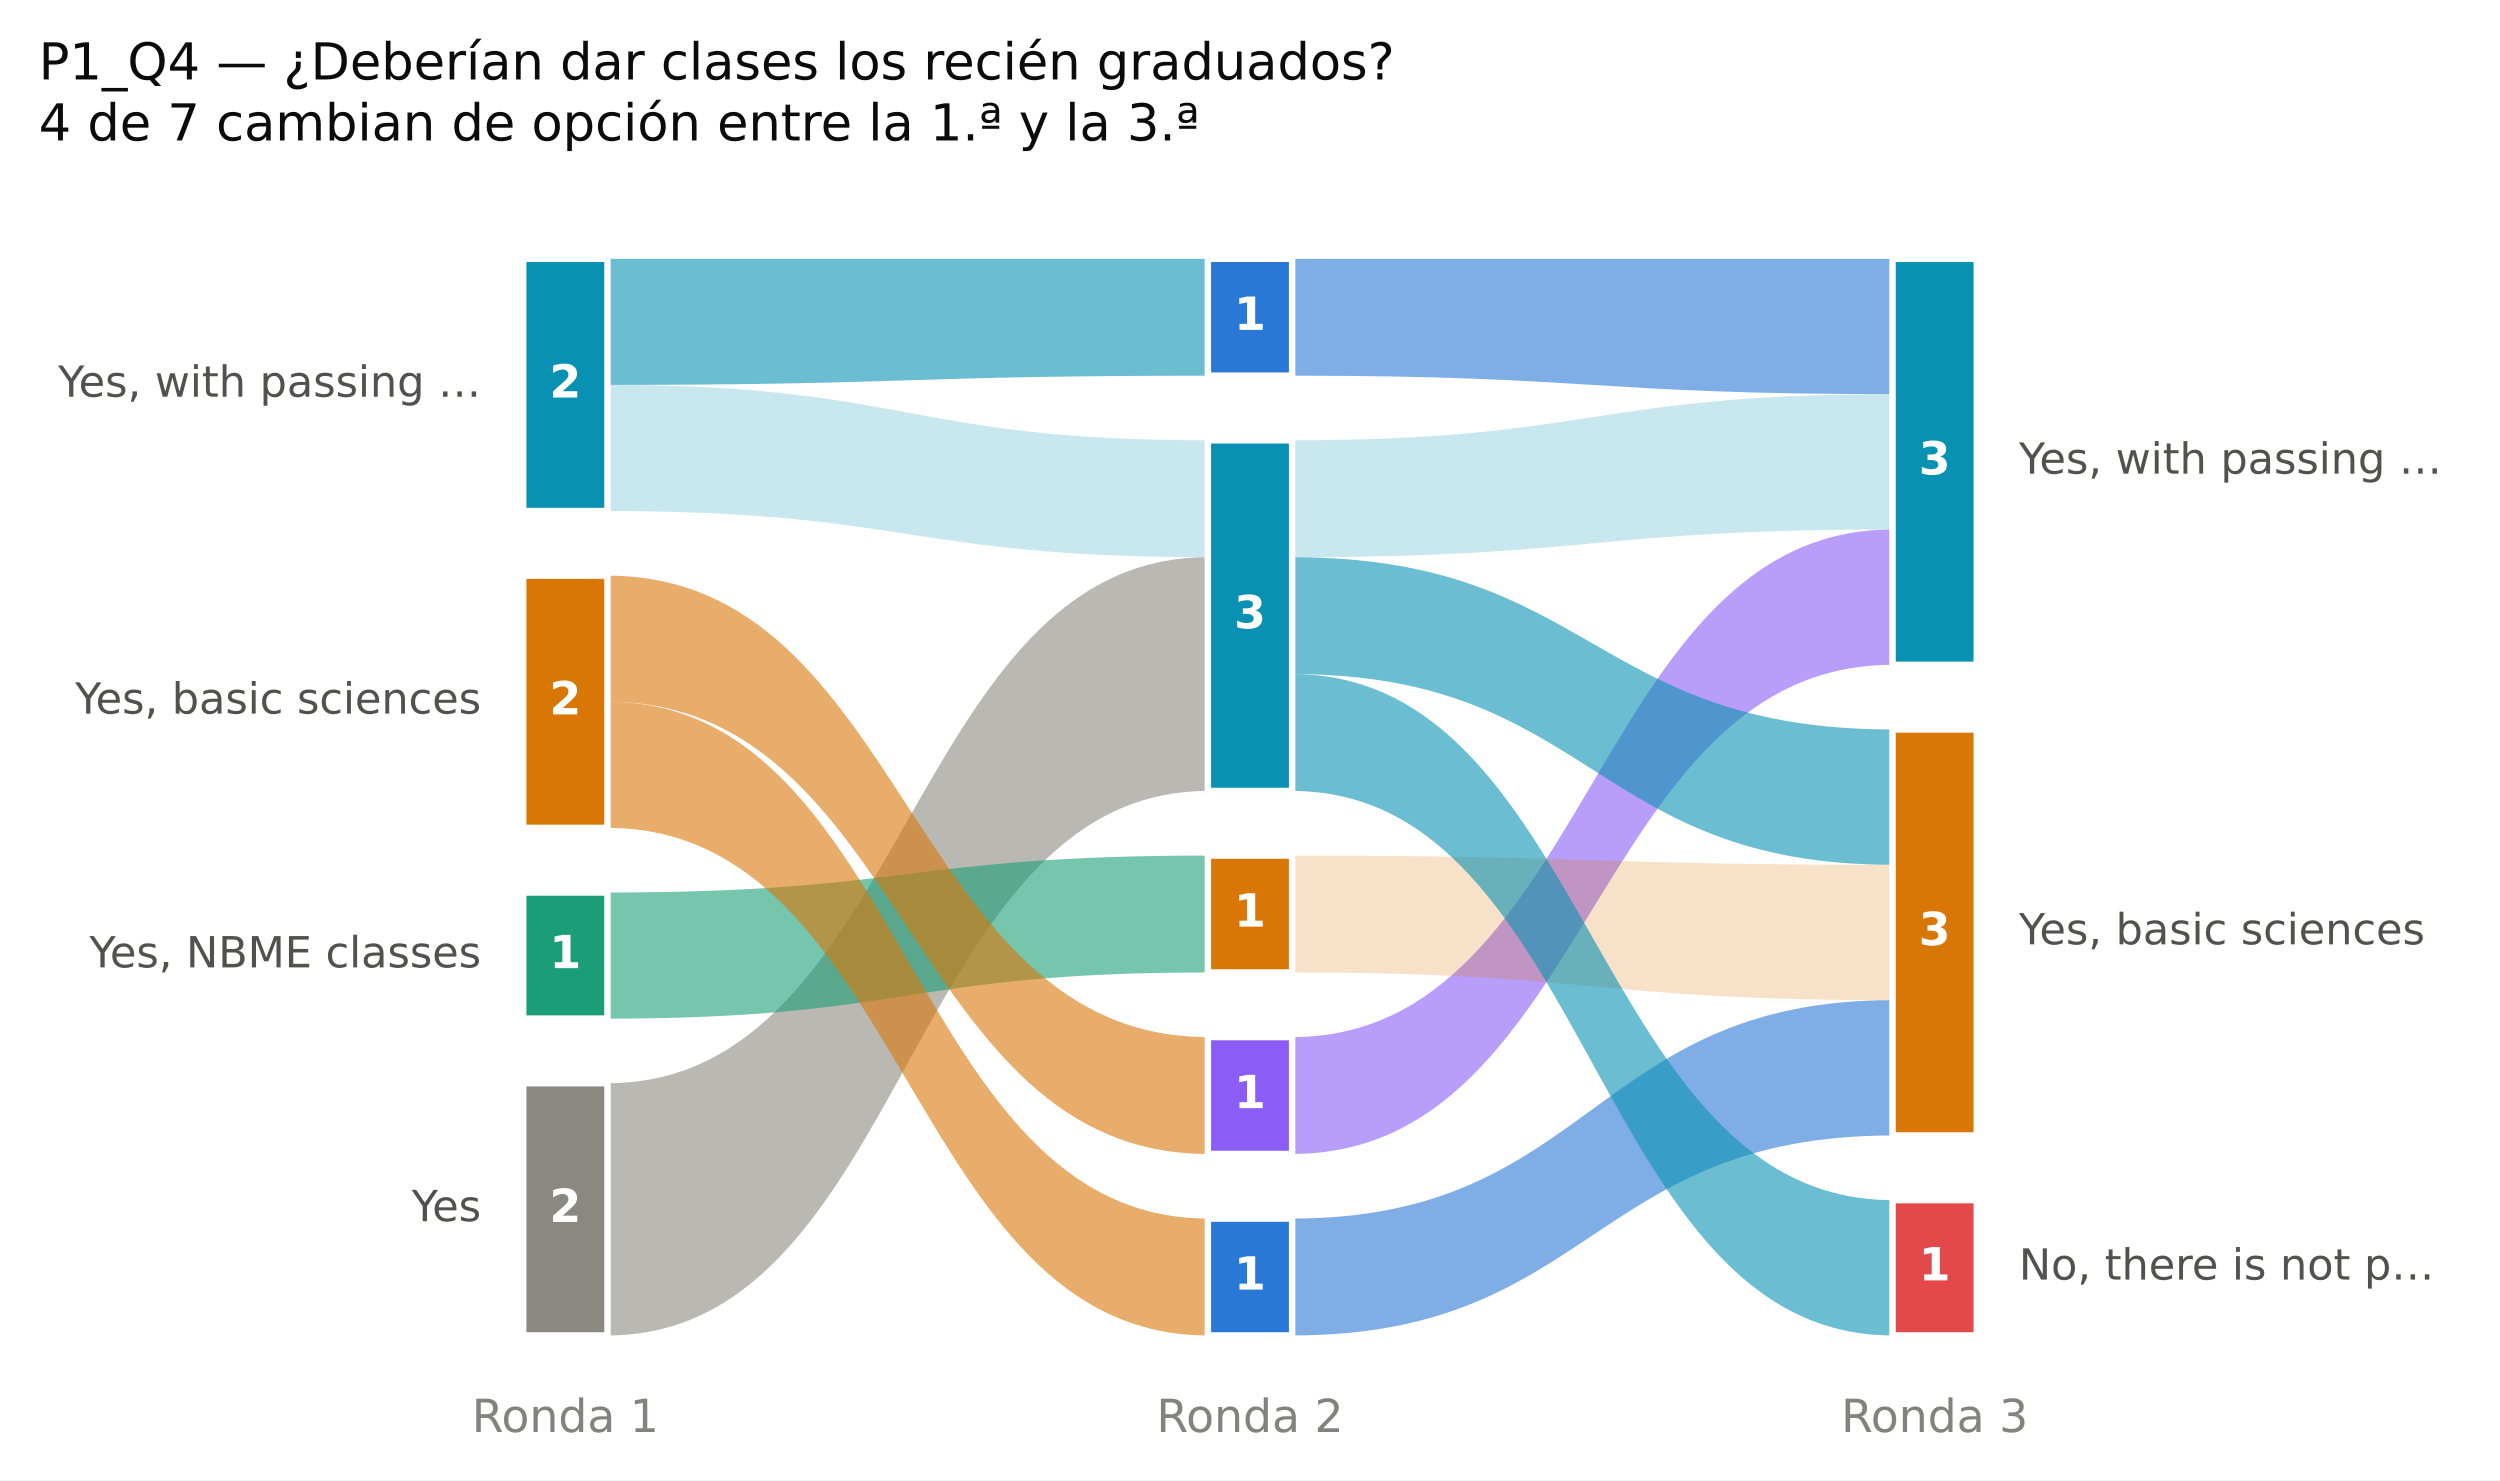
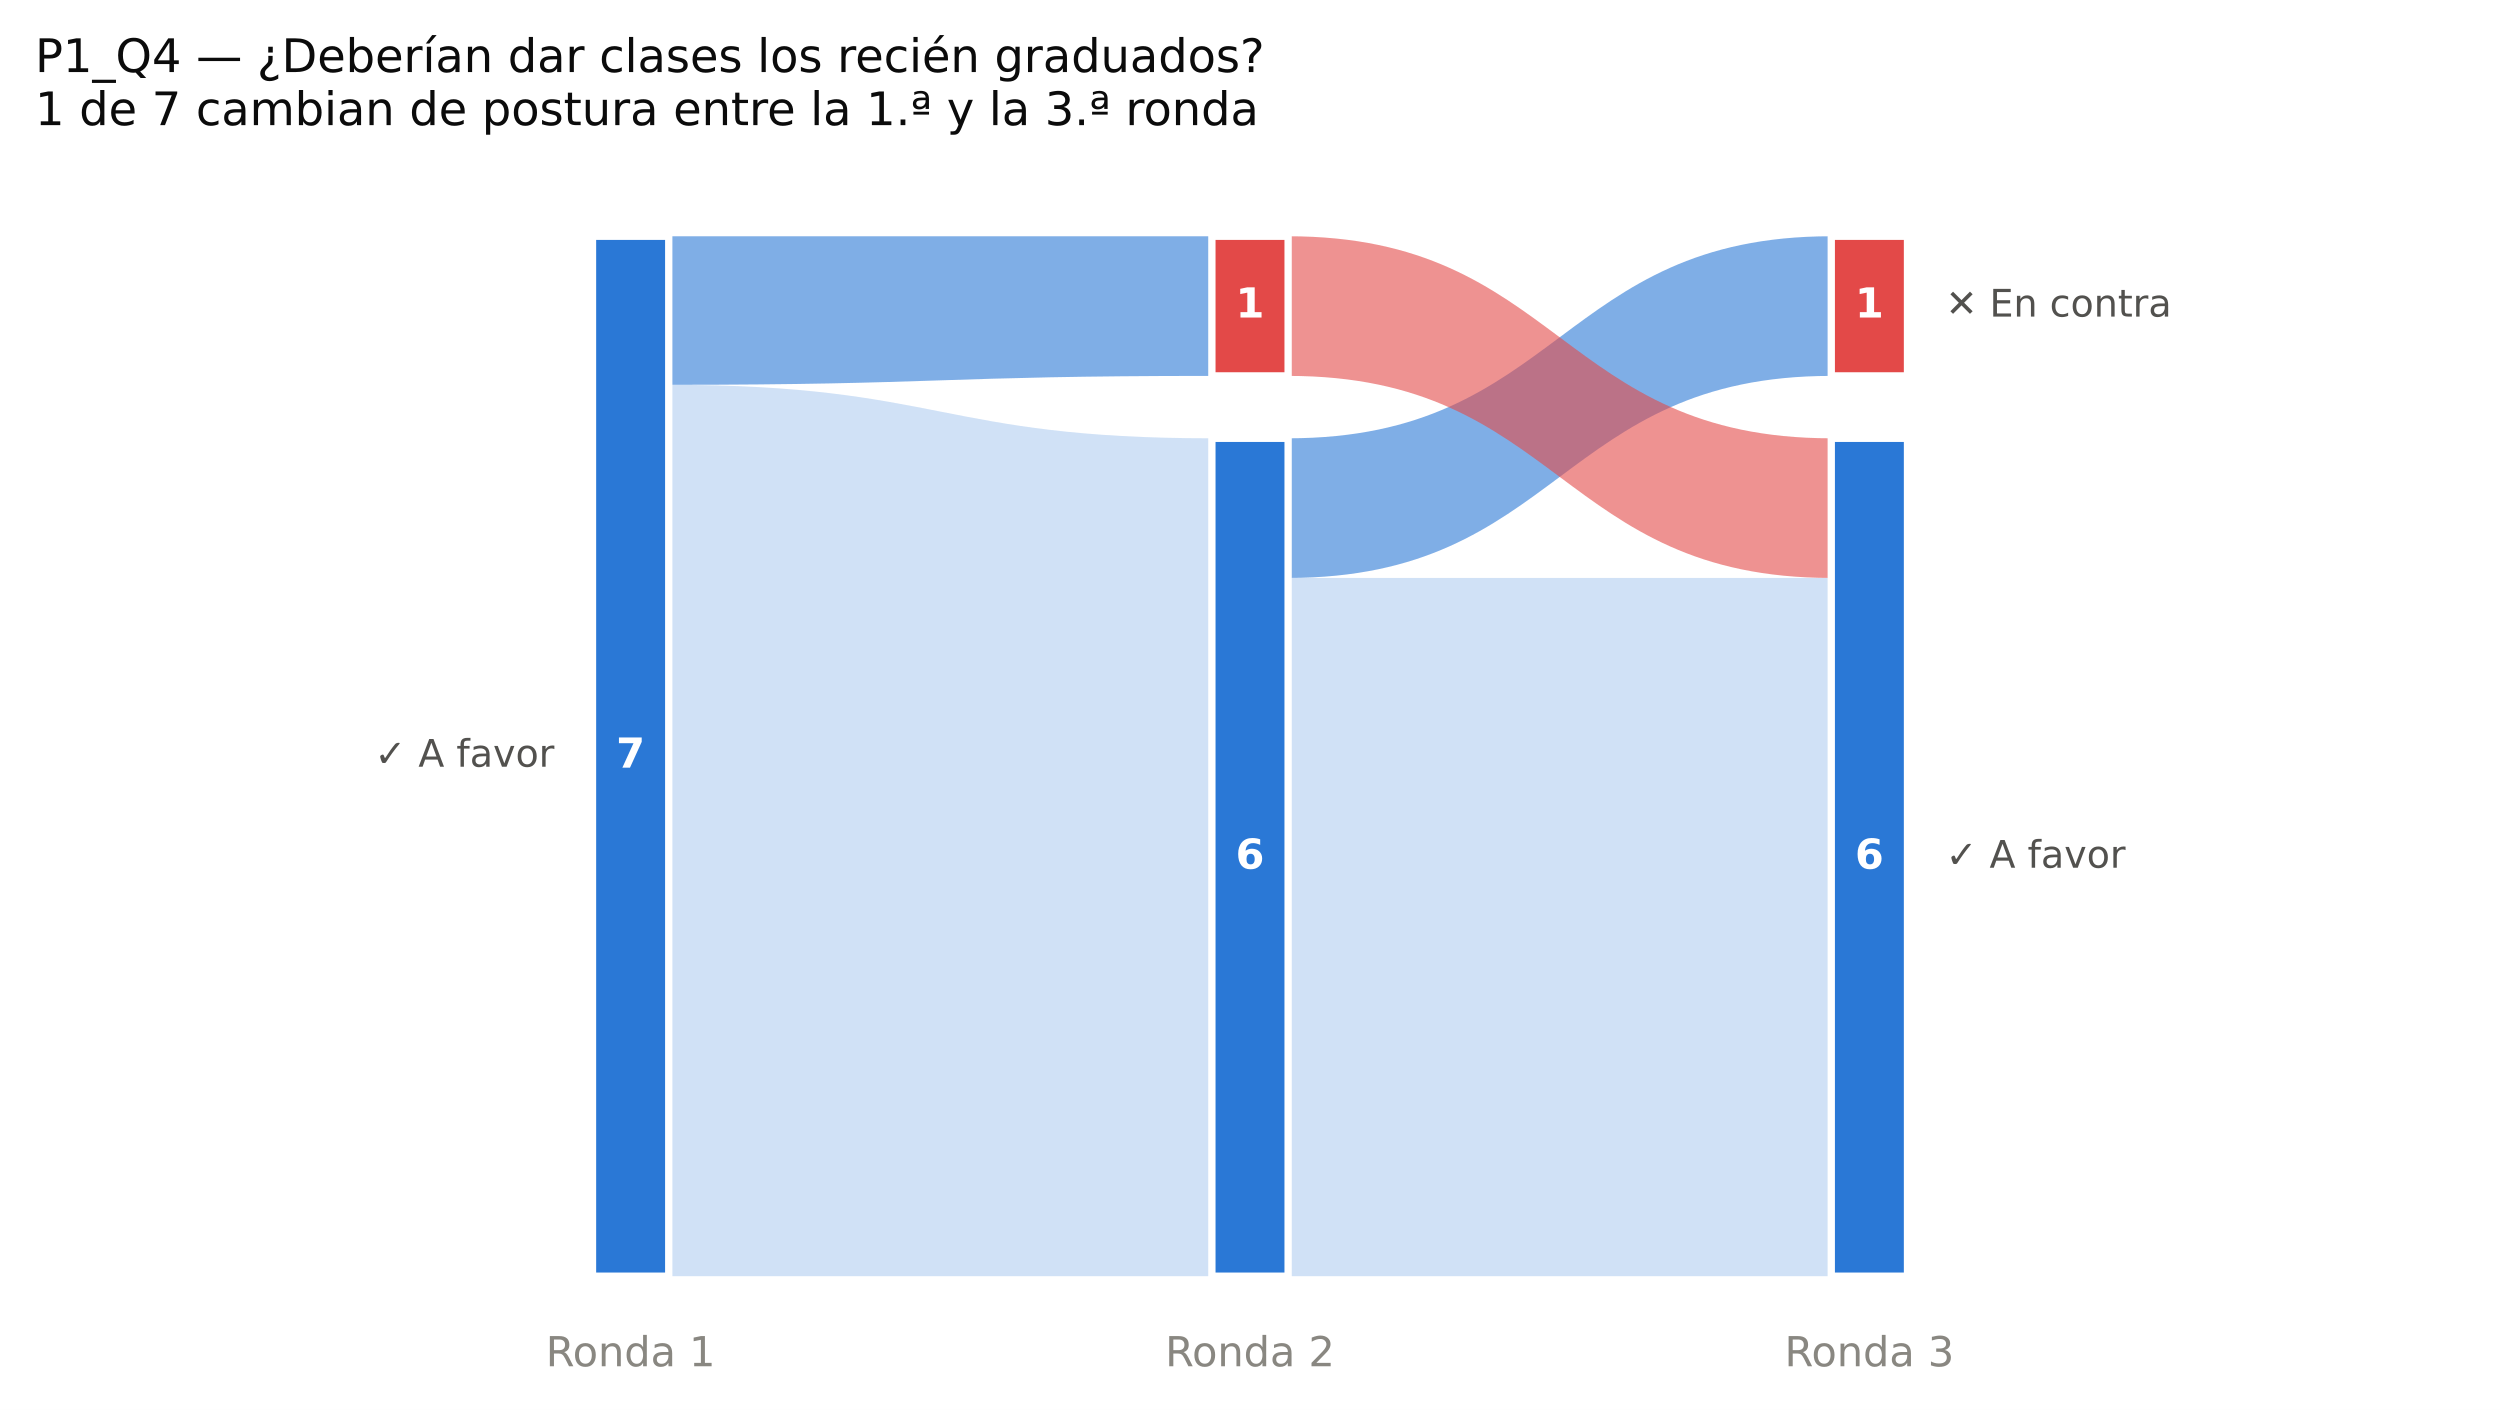
- <svg xmlns="http://www.w3.org/2000/svg" width="465.458pt" height="275.583pt" viewBox="0 0 465.458 275.583" version="1.1">
+ <svg xmlns="http://www.w3.org/2000/svg" width="513.36pt" height="289.527pt" viewBox="0 0 513.36 289.527" version="1.1">
  <defs>
    <style type="text/css">*{stroke-linejoin: round; stroke-linecap: butt}</style>
  </defs>
  <g id="figure_1">
    <g id="patch_1">
-       <path d="M 0 275.583  L 465.458 275.583  L 465.458 0  L 0 0  z " style="fill: #ffffff" />
+       <path d="M 0 289.527  L 513.36 289.527  L 513.36 0  L 0 0  z " style="fill: #ffffff" />
    </g>
    <g id="axes_1">
      <g id="patch_2">
-         <path d="M 7.2 256.657  L 458.258 256.657  L 458.258 36.157  L 7.2 36.157  z " style="fill: #ffffff" />
+         <path d="M 7.2 270.601  L 506.16 270.601  L 506.16 35.701  L 7.2 35.701  z " style="fill: #ffffff" />
      </g>
      <g id="patch_3">
-         <path d="M 113.101 248.638  C 168.993 248.638 168.993 147.266 224.885 147.266  L 224.885 103.738  C 168.993 103.738 168.993 201.675 113.101 201.675  z " clip-path="url(#p9c4c8c5a89)" style="fill: #8a8880; opacity: 0.6" />
+         <path d="M 137.321 262.059  C 193.087 262.059 193.087 262.059 248.853 262.059  L 248.853 90.002  C 193.087 90.002 193.087 79.02 137.321 79.02  z " clip-path="url(#pc3660247c4)" style="fill: #2a78d6; opacity: 0.22" />
      </g>
      <g id="patch_4">
-         <path d="M 113.101 189.648  C 168.993 189.648 168.993 181.057 224.885 181.057  L 224.885 159.293  C 168.993 159.293 168.993 166.166 113.101 166.166  z " clip-path="url(#p9c4c8c5a89)" style="fill: #1b9e77; opacity: 0.6" />
+         <path d="M 137.321 79.02  C 193.087 79.02 193.087 77.189 248.853 77.189  L 248.853 48.513  C 193.087 48.513 193.087 48.513 137.321 48.513  z " clip-path="url(#pc3660247c4)" style="fill: #2a78d6; opacity: 0.6" />
      </g>
      <g id="patch_5">
-         <path d="M 113.101 154.138  C 168.993 154.138 168.993 248.638 224.885 248.638  L 224.885 226.875  C 168.993 226.875 168.993 130.657 113.101 130.657  z " clip-path="url(#p9c4c8c5a89)" style="fill: #d97706; opacity: 0.6" />
+         <path d="M 264.507 262.059  C 320.273 262.059 320.273 262.059 376.039 262.059  L 376.039 118.678  C 320.273 118.678 320.273 118.678 264.507 118.678  z " clip-path="url(#pc3660247c4)" style="fill: #2a78d6; opacity: 0.22" />
      </g>
      <g id="patch_6">
-         <path d="M 113.101 130.657  C 168.993 130.657 168.993 214.848 224.885 214.848  L 224.885 193.084  C 168.993 193.084 168.993 107.175 113.101 107.175  z " clip-path="url(#p9c4c8c5a89)" style="fill: #d97706; opacity: 0.6" />
+         <path d="M 264.507 118.678  C 320.273 118.678 320.273 77.189 376.039 77.189  L 376.039 48.513  C 320.273 48.513 320.273 90.002 264.507 90.002  z " clip-path="url(#pc3660247c4)" style="fill: #2a78d6; opacity: 0.6" />
      </g>
      <g id="patch_7">
-         <path d="M 113.101 95.148  C 168.993 95.148 168.993 103.738 224.885 103.738  L 224.885 81.975  C 168.993 81.975 168.993 71.666 113.101 71.666  z " clip-path="url(#p9c4c8c5a89)" style="fill: #0891b2; opacity: 0.22" />
-       </g>
-       <g id="patch_8">
-         <path d="M 113.101 71.666  C 168.993 71.666 168.993 69.948 224.885 69.948  L 224.885 48.184  C 168.993 48.184 168.993 48.184 113.101 48.184  z " clip-path="url(#p9c4c8c5a89)" style="fill: #0891b2; opacity: 0.6" />
-       </g>
-       <g id="patch_9">
-         <path d="M 240.574 248.638  C 296.466 248.638 296.466 211.411 352.357 211.411  L 352.357 186.211  C 296.466 186.211 296.466 226.875 240.574 226.875  z " clip-path="url(#p9c4c8c5a89)" style="fill: #2a78d6; opacity: 0.6" />
-       </g>
-       <g id="patch_10">
-         <path d="M 240.574 214.848  C 296.466 214.848 296.466 123.784 352.357 123.784  L 352.357 98.584  C 296.466 98.584 296.466 193.084 240.574 193.084  z " clip-path="url(#p9c4c8c5a89)" style="fill: #8b5cf6; opacity: 0.6" />
-       </g>
-       <g id="patch_11">
-         <path d="M 240.574 181.057  C 296.466 181.057 296.466 186.211 352.357 186.211  L 352.357 161.011  C 296.466 161.011 296.466 159.293 240.574 159.293  z " clip-path="url(#p9c4c8c5a89)" style="fill: #d97706; opacity: 0.22" />
-       </g>
-       <g id="patch_12">
-         <path d="M 240.574 147.266  C 296.466 147.266 296.466 248.638 352.357 248.638  L 352.357 223.438  C 296.466 223.438 296.466 125.502 240.574 125.502  z " clip-path="url(#p9c4c8c5a89)" style="fill: #0891b2; opacity: 0.6" />
-       </g>
-       <g id="patch_13">
-         <path d="M 240.574 125.502  C 296.466 125.502 296.466 161.011 352.357 161.011  L 352.357 135.811  C 296.466 135.811 296.466 103.738 240.574 103.738  z " clip-path="url(#p9c4c8c5a89)" style="fill: #0891b2; opacity: 0.6" />
-       </g>
-       <g id="patch_14">
-         <path d="M 240.574 103.738  C 296.466 103.738 296.466 98.584 352.357 98.584  L 352.357 73.384  C 296.466 73.384 296.466 81.975 240.574 81.975  z " clip-path="url(#p9c4c8c5a89)" style="fill: #0891b2; opacity: 0.22" />
-       </g>
-       <g id="patch_15">
-         <path d="M 240.574 69.948  C 296.466 69.948 296.466 73.384 352.357 73.384  L 352.357 48.184  C 296.466 48.184 296.466 48.184 240.574 48.184  z " clip-path="url(#p9c4c8c5a89)" style="fill: #2a78d6; opacity: 0.6" />
+         <path d="M 264.507 77.189  C 320.273 77.189 320.273 118.678 376.039 118.678  L 376.039 90.002  C 320.273 90.002 320.273 48.513 264.507 48.513  z " clip-path="url(#pc3660247c4)" style="fill: #e34948; opacity: 0.6" />
      </g>
      <g id="matplotlib.axis_1">
        <g id="xtick_1">
          <g id="line2d_1" />
          <g id="text_1">
-             <text style="font-size: 8.5px; font-family: 'DejaVu Sans', 'Helvetica', 'Arial', sans-serif; text-anchor: middle; fill: #84827c" x="105.256" y="266.615" transform="rotate(-0 105.2561 266.6153)">Ronda 1</text>
+             <text style="font-size: 8.5px; font-family: 'DejaVu Sans', 'Helvetica', 'Arial', sans-serif; text-anchor: middle; fill: #898781" x="129.494" y="280.559" transform="rotate(-0 129.4941 280.5593)">Ronda 1</text>
          </g>
        </g>
        <g id="xtick_2">
          <g id="line2d_2" />
          <g id="text_2">
-             <text style="font-size: 8.5px; font-family: 'DejaVu Sans', 'Helvetica', 'Arial', sans-serif; text-anchor: middle; fill: #84827c" x="232.729" y="266.615" transform="rotate(-0 232.729 266.6153)">Ronda 2</text>
+             <text style="font-size: 8.5px; font-family: 'DejaVu Sans', 'Helvetica', 'Arial', sans-serif; text-anchor: middle; fill: #898781" x="256.68" y="280.559" transform="rotate(-0 256.68 280.5593)">Ronda 2</text>
          </g>
        </g>
        <g id="xtick_3">
          <g id="line2d_3" />
          <g id="text_3">
-             <text style="font-size: 8.5px; font-family: 'DejaVu Sans', 'Helvetica', 'Arial', sans-serif; text-anchor: middle; fill: #84827c" x="360.202" y="266.615" transform="rotate(-0 360.202 266.6153)">Ronda 3</text>
+             <text style="font-size: 8.5px; font-family: 'DejaVu Sans', 'Helvetica', 'Arial', sans-serif; text-anchor: middle; fill: #898781" x="383.866" y="280.559" transform="rotate(-0 383.8659 280.5593)">Ronda 3</text>
          </g>
        </g>
      </g>
      <g id="matplotlib.axis_2" />
-       <g id="patch_16">
-         <path d="M 97.412 248.638  L 113.101 248.638  L 113.101 201.675  L 97.412 201.675  z " clip-path="url(#p9c4c8c5a89)" style="fill: #8a8880; stroke: #ffffff; stroke-width: 1.2; stroke-linejoin: miter" />
+       <g id="patch_8">
+         <path d="M 121.667 262.059  L 137.321 262.059  L 137.321 48.513  L 121.667 48.513  z " clip-path="url(#pc3660247c4)" style="fill: #2a78d6; stroke: #ffffff; stroke-width: 1.5; stroke-linejoin: miter" />
      </g>
-       <g id="patch_17">
-         <path d="M 97.412 189.648  L 113.101 189.648  L 113.101 166.166  L 97.412 166.166  z " clip-path="url(#p9c4c8c5a89)" style="fill: #1b9e77; stroke: #ffffff; stroke-width: 1.2; stroke-linejoin: miter" />
+       <g id="patch_9">
+         <path d="M 248.853 262.059  L 264.507 262.059  L 264.507 90.002  L 248.853 90.002  z " clip-path="url(#pc3660247c4)" style="fill: #2a78d6; stroke: #ffffff; stroke-width: 1.5; stroke-linejoin: miter" />
      </g>
-       <g id="patch_18">
-         <path d="M 97.412 154.138  L 113.101 154.138  L 113.101 107.175  L 97.412 107.175  z " clip-path="url(#p9c4c8c5a89)" style="fill: #d97706; stroke: #ffffff; stroke-width: 1.2; stroke-linejoin: miter" />
+       <g id="patch_10">
+         <path d="M 248.853 77.189  L 264.507 77.189  L 264.507 48.513  L 248.853 48.513  z " clip-path="url(#pc3660247c4)" style="fill: #e34948; stroke: #ffffff; stroke-width: 1.5; stroke-linejoin: miter" />
      </g>
-       <g id="patch_19">
-         <path d="M 97.412 95.148  L 113.101 95.148  L 113.101 48.184  L 97.412 48.184  z " clip-path="url(#p9c4c8c5a89)" style="fill: #0891b2; stroke: #ffffff; stroke-width: 1.2; stroke-linejoin: miter" />
+       <g id="patch_11">
+         <path d="M 376.039 262.059  L 391.693 262.059  L 391.693 90.002  L 376.039 90.002  z " clip-path="url(#pc3660247c4)" style="fill: #2a78d6; stroke: #ffffff; stroke-width: 1.5; stroke-linejoin: miter" />
      </g>
-       <g id="patch_20">
-         <path d="M 224.885 248.638  L 240.574 248.638  L 240.574 226.875  L 224.885 226.875  z " clip-path="url(#p9c4c8c5a89)" style="fill: #2a78d6; stroke: #ffffff; stroke-width: 1.2; stroke-linejoin: miter" />
-       </g>
-       <g id="patch_21">
-         <path d="M 224.885 214.848  L 240.574 214.848  L 240.574 193.084  L 224.885 193.084  z " clip-path="url(#p9c4c8c5a89)" style="fill: #8b5cf6; stroke: #ffffff; stroke-width: 1.2; stroke-linejoin: miter" />
-       </g>
-       <g id="patch_22">
-         <path d="M 224.885 181.057  L 240.574 181.057  L 240.574 159.293  L 224.885 159.293  z " clip-path="url(#p9c4c8c5a89)" style="fill: #d97706; stroke: #ffffff; stroke-width: 1.2; stroke-linejoin: miter" />
-       </g>
-       <g id="patch_23">
-         <path d="M 224.885 147.266  L 240.574 147.266  L 240.574 81.975  L 224.885 81.975  z " clip-path="url(#p9c4c8c5a89)" style="fill: #0891b2; stroke: #ffffff; stroke-width: 1.2; stroke-linejoin: miter" />
-       </g>
-       <g id="patch_24">
-         <path d="M 224.885 69.948  L 240.574 69.948  L 240.574 48.184  L 224.885 48.184  z " clip-path="url(#p9c4c8c5a89)" style="fill: #2a78d6; stroke: #ffffff; stroke-width: 1.2; stroke-linejoin: miter" />
-       </g>
-       <g id="patch_25">
-         <path d="M 352.357 248.638  L 368.046 248.638  L 368.046 223.438  L 352.357 223.438  z " clip-path="url(#p9c4c8c5a89)" style="fill: #e34948; stroke: #ffffff; stroke-width: 1.2; stroke-linejoin: miter" />
-       </g>
-       <g id="patch_26">
-         <path d="M 352.357 211.411  L 368.046 211.411  L 368.046 135.811  L 352.357 135.811  z " clip-path="url(#p9c4c8c5a89)" style="fill: #d97706; stroke: #ffffff; stroke-width: 1.2; stroke-linejoin: miter" />
-       </g>
-       <g id="patch_27">
-         <path d="M 352.357 123.784  L 368.046 123.784  L 368.046 48.184  L 352.357 48.184  z " clip-path="url(#p9c4c8c5a89)" style="fill: #0891b2; stroke: #ffffff; stroke-width: 1.2; stroke-linejoin: miter" />
+       <g id="patch_12">
+         <path d="M 376.039 77.189  L 391.693 77.189  L 391.693 48.513  L 376.039 48.513  z " clip-path="url(#pc3660247c4)" style="fill: #e34948; stroke: #ffffff; stroke-width: 1.5; stroke-linejoin: miter" />
      </g>
      <g id="text_4">
        <text style="font-size: 9.5px; font-family: 'DejaVu Sans', 'Helvetica', 'Arial', sans-serif; fill: #0b0b0b" transform="translate(7.2 14.79852)">P1_Q4 — ¿Deberían dar clases los recién graduados?</text>
-         <text style="font-size: 9.5px; font-family: 'DejaVu Sans', 'Helvetica', 'Arial', sans-serif; fill: #0b0b0b" transform="translate(7.2 26.15666)">4 de 7 cambian de opción entre la 1.ª y la 3.ª</text>
+         <text style="font-size: 9.5px; font-family: 'DejaVu Sans', 'Helvetica', 'Arial', sans-serif; fill: #0b0b0b" transform="translate(7.2 25.70066)">1 de 7 cambian de postura entre la 1.ª y la 3.ª ronda</text>
      </g>
      <g id="text_5">
-         <text style="font-weight: 700; font-size: 8.5px; font-family: 'DejaVu Sans', 'Helvetica', 'Arial', sans-serif; text-anchor: middle; fill: #ffffff" x="105.256" y="227.502" transform="rotate(-0 105.2561 227.5021)">2</text>
+         <text style="font-weight: 700; font-size: 8.5px; font-family: 'DejaVu Sans', 'Helvetica', 'Arial', sans-serif; text-anchor: middle; fill: #ffffff" x="129.494" y="157.632" transform="rotate(-0 129.4941 157.6316)">7</text>
      </g>
      <g id="text_6">
-         <text style="font-size: 8px; font-family: 'DejaVu Sans', 'Helvetica', 'Arial', sans-serif; text-anchor: end; fill: #52514e" x="89.567" y="227.364" transform="rotate(-0 89.56713 227.3642)">Yes</text>
+         <text style="font-size: 7.8px; font-family: 'DejaVu Sans', 'Helvetica', 'Arial', sans-serif; text-anchor: end; fill: #52514e" x="113.84" y="157.438" transform="rotate(-0 113.8405 157.4384)">✓  A favor</text>
      </g>
      <g id="text_7">
-         <text style="font-weight: 700; font-size: 8.5px; font-family: 'DejaVu Sans', 'Helvetica', 'Arial', sans-serif; text-anchor: middle; fill: #ffffff" x="105.256" y="180.252" transform="rotate(-0 105.2561 180.2521)">1</text>
+         <text style="font-weight: 700; font-size: 8.5px; font-family: 'DejaVu Sans', 'Helvetica', 'Arial', sans-serif; text-anchor: middle; fill: #ffffff" x="256.68" y="178.376" transform="rotate(-0 256.68 178.376)">6</text>
      </g>
      <g id="text_8">
-         <text style="font-size: 8px; font-family: 'DejaVu Sans', 'Helvetica', 'Arial', sans-serif; text-anchor: end; fill: #52514e" x="89.567" y="180.114" transform="rotate(-0 89.56713 180.1142)">Yes, NBME classes</text>
+         <text style="font-weight: 700; font-size: 8.5px; font-family: 'DejaVu Sans', 'Helvetica', 'Arial', sans-serif; text-anchor: middle; fill: #ffffff" x="256.68" y="65.197" transform="rotate(-0 256.68 65.1969)">1</text>
      </g>
      <g id="text_9">
-         <text style="font-weight: 700; font-size: 8.5px; font-family: 'DejaVu Sans', 'Helvetica', 'Arial', sans-serif; text-anchor: middle; fill: #ffffff" x="105.256" y="133.002" transform="rotate(-0 105.2561 133.0021)">2</text>
+         <text style="font-weight: 700; font-size: 8.5px; font-family: 'DejaVu Sans', 'Helvetica', 'Arial', sans-serif; text-anchor: middle; fill: #ffffff" x="383.866" y="178.376" transform="rotate(-0 383.8659 178.376)">6</text>
      </g>
      <g id="text_10">
-         <text style="font-size: 8px; font-family: 'DejaVu Sans', 'Helvetica', 'Arial', sans-serif; text-anchor: end; fill: #52514e" x="89.567" y="132.864" transform="rotate(-0 89.56713 132.8642)">Yes, basic sciences</text>
+         <text style="font-size: 7.8px; font-family: 'DejaVu Sans', 'Helvetica', 'Arial', sans-serif; text-anchor: start; fill: #52514e" x="399.52" y="178.183" transform="rotate(-0 399.5195 178.1828)">✓  A favor</text>
      </g>
      <g id="text_11">
-         <text style="font-weight: 700; font-size: 8.5px; font-family: 'DejaVu Sans', 'Helvetica', 'Arial', sans-serif; text-anchor: middle; fill: #ffffff" x="105.256" y="74.011" transform="rotate(-0 105.2561 74.01122)">2</text>
+         <text style="font-weight: 700; font-size: 8.5px; font-family: 'DejaVu Sans', 'Helvetica', 'Arial', sans-serif; text-anchor: middle; fill: #ffffff" x="383.866" y="65.197" transform="rotate(-0 383.8659 65.1969)">1</text>
      </g>
      <g id="text_12">
-         <text style="font-size: 8px; font-family: 'DejaVu Sans', 'Helvetica', 'Arial', sans-serif; text-anchor: end; fill: #52514e" x="89.567" y="73.873" transform="rotate(-0 89.56713 73.87325)">Yes, with passing …</text>
-       </g>
-       <g id="text_13">
-         <text style="font-weight: 700; font-size: 8.5px; font-family: 'DejaVu Sans', 'Helvetica', 'Arial', sans-serif; text-anchor: middle; fill: #ffffff" x="232.729" y="240.102" transform="rotate(-0 232.729 240.1021)">1</text>
-       </g>
-       <g id="text_14">
-         <text style="font-weight: 700; font-size: 8.5px; font-family: 'DejaVu Sans', 'Helvetica', 'Arial', sans-serif; text-anchor: middle; fill: #ffffff" x="232.729" y="206.311" transform="rotate(-0 232.729 206.3112)">1</text>
-       </g>
-       <g id="text_15">
-         <text style="font-weight: 700; font-size: 8.5px; font-family: 'DejaVu Sans', 'Helvetica', 'Arial', sans-serif; text-anchor: middle; fill: #ffffff" x="232.729" y="172.52" transform="rotate(-0 232.729 172.5203)">1</text>
-       </g>
-       <g id="text_16">
-         <text style="font-weight: 700; font-size: 8.5px; font-family: 'DejaVu Sans', 'Helvetica', 'Arial', sans-serif; text-anchor: middle; fill: #ffffff" x="232.729" y="116.966" transform="rotate(-0 232.729 116.9658)">3</text>
-       </g>
-       <g id="text_17">
-         <text style="font-weight: 700; font-size: 8.5px; font-family: 'DejaVu Sans', 'Helvetica', 'Arial', sans-serif; text-anchor: middle; fill: #ffffff" x="232.729" y="61.411" transform="rotate(-0 232.729 61.41122)">1</text>
-       </g>
-       <g id="text_18">
-         <text style="font-weight: 700; font-size: 8.5px; font-family: 'DejaVu Sans', 'Helvetica', 'Arial', sans-serif; text-anchor: middle; fill: #ffffff" x="360.202" y="238.384" transform="rotate(-0 360.202 238.3839)">1</text>
-       </g>
-       <g id="text_19">
-         <text style="font-size: 8px; font-family: 'DejaVu Sans', 'Helvetica', 'Arial', sans-serif; text-anchor: start; fill: #52514e" x="375.891" y="238.246" transform="rotate(-0 375.891 238.246)">No, there is not p…</text>
-       </g>
-       <g id="text_20">
-         <text style="font-weight: 700; font-size: 8.5px; font-family: 'DejaVu Sans', 'Helvetica', 'Arial', sans-serif; text-anchor: middle; fill: #ffffff" x="360.202" y="175.957" transform="rotate(-0 360.202 175.9567)">3</text>
-       </g>
-       <g id="text_21">
-         <text style="font-size: 8px; font-family: 'DejaVu Sans', 'Helvetica', 'Arial', sans-serif; text-anchor: start; fill: #52514e" x="375.891" y="175.819" transform="rotate(-0 375.891 175.8187)">Yes, basic sciences</text>
-       </g>
-       <g id="text_22">
-         <text style="font-weight: 700; font-size: 8.5px; font-family: 'DejaVu Sans', 'Helvetica', 'Arial', sans-serif; text-anchor: middle; fill: #ffffff" x="360.202" y="88.329" transform="rotate(-0 360.202 88.3294)">3</text>
-       </g>
-       <g id="text_23">
-         <text style="font-size: 8px; font-family: 'DejaVu Sans', 'Helvetica', 'Arial', sans-serif; text-anchor: start; fill: #52514e" x="375.891" y="88.191" transform="rotate(-0 375.891 88.19143)">Yes, with passing …</text>
+         <text style="font-size: 7.8px; font-family: 'DejaVu Sans', 'Helvetica', 'Arial', sans-serif; text-anchor: start; fill: #52514e" x="399.52" y="65.004" transform="rotate(-0 399.5195 65.00375)">✕  En contra</text>
      </g>
    </g>
  </g>
  <defs>
-     <clipPath id="p9c4c8c5a89">
-       <rect x="7.2" y="36.157" width="451.058" height="220.5" />
+     <clipPath id="pc3660247c4">
+       <rect x="7.2" y="35.701" width="498.96" height="234.9" />
    </clipPath>
  </defs>
</svg>
